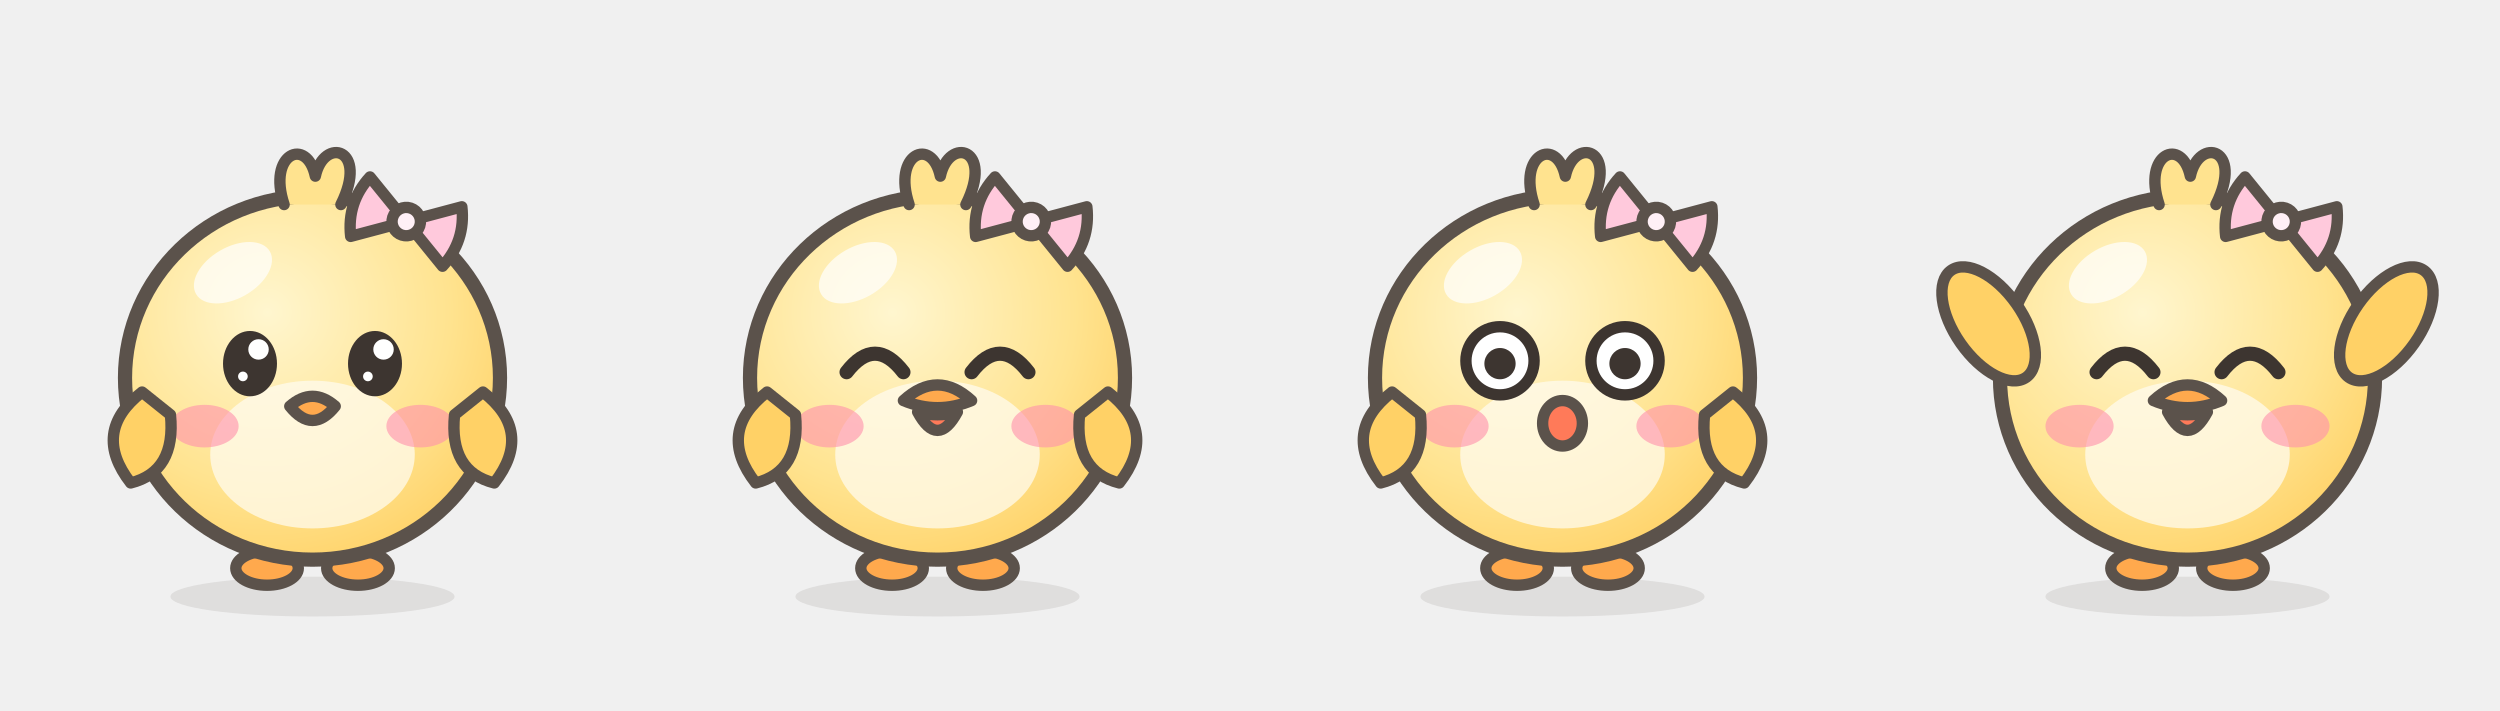
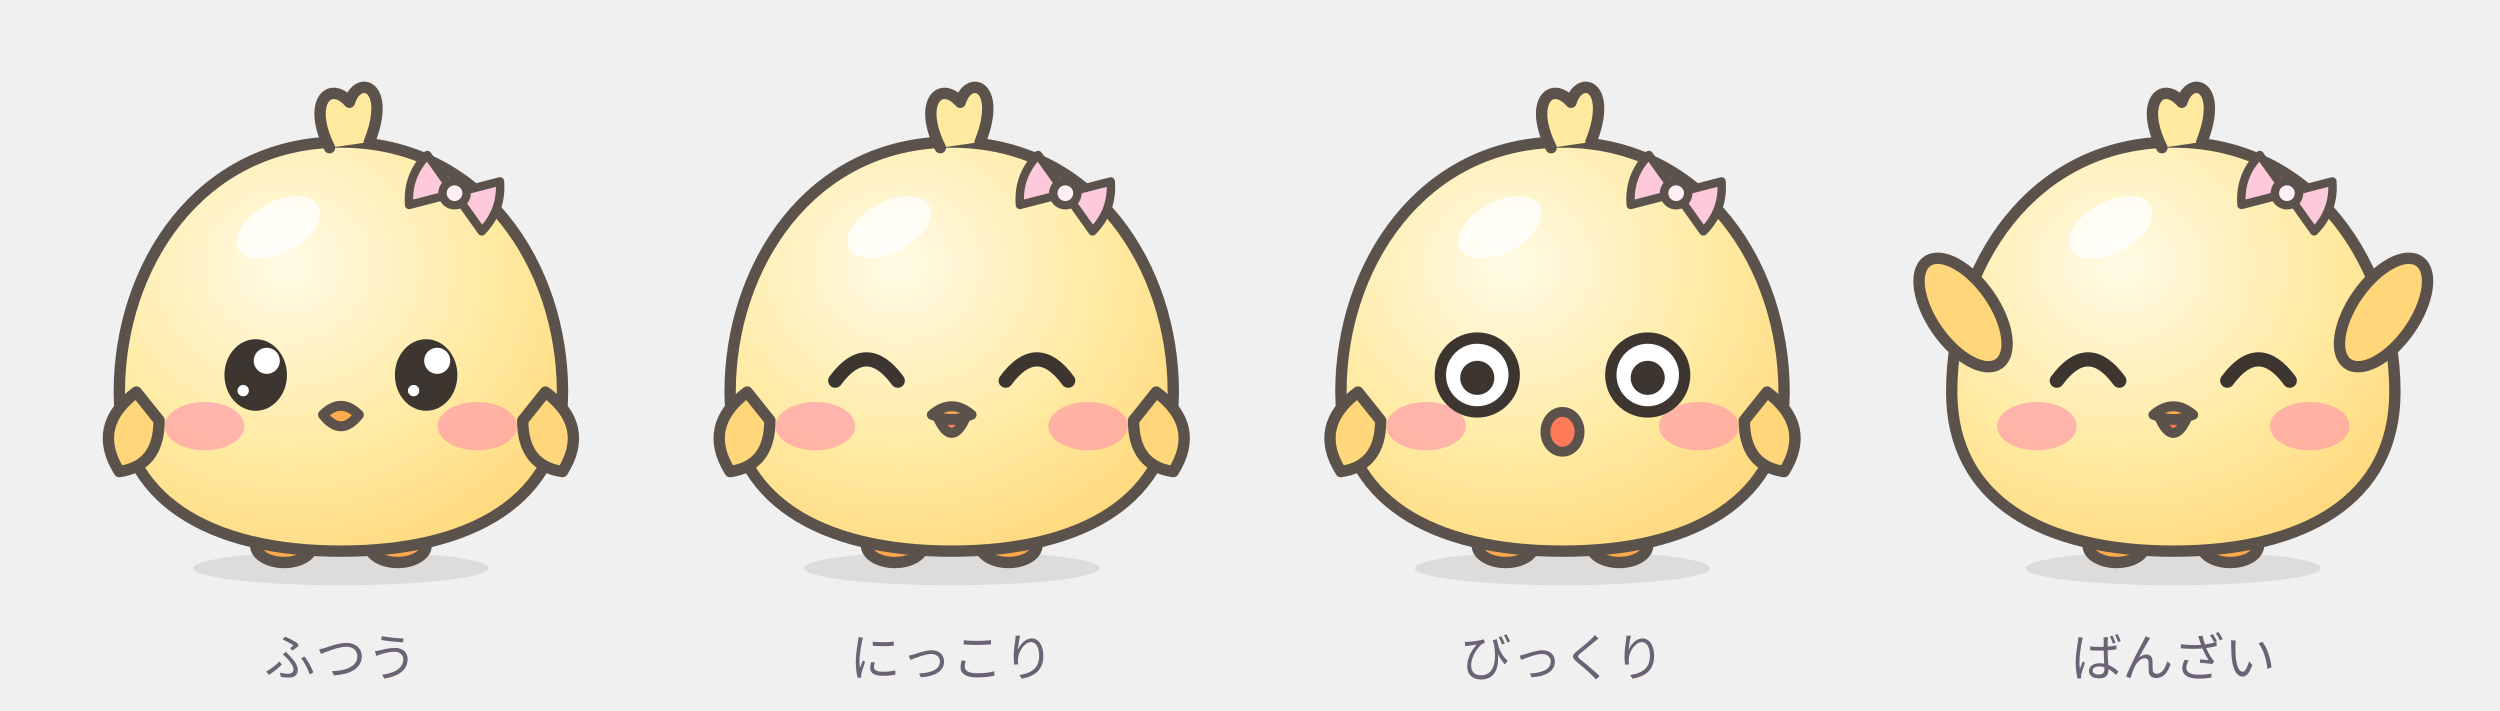
<svg xmlns="http://www.w3.org/2000/svg" viewBox="0 0 880 250" width="880" height="250">
-   <defs>
-     <radialGradient id="pp-body" cx="0.38" cy="0.32" r="0.75">
-       <stop offset="0" stop-color="#fff6cf" />
-       <stop offset="0.65" stop-color="#ffe38f" />
-       <stop offset="1" stop-color="#ffd166" />
-     </radialGradient>
-     <g id="pp-base">
-       <ellipse cx="100" cy="190" rx="50" ry="7" fill="#5b524b" opacity="0.12" />
-       <ellipse cx="84" cy="180" rx="11" ry="6" fill="#ffa94d" stroke="#5b524b" stroke-width="4" />
-       <ellipse cx="116" cy="180" rx="11" ry="6" fill="#ffa94d" stroke="#5b524b" stroke-width="4" />
-       <ellipse cx="100" cy="113" rx="66" ry="64" fill="url(#pp-body)" stroke="#5b524b" stroke-width="5" />
-       <ellipse cx="100" cy="140" rx="36" ry="26" fill="#fffbee" opacity="0.75" />
-       <ellipse cx="72" cy="76" rx="15" ry="9" fill="#fff" opacity="0.7" transform="rotate(-30 72 76)" />
-       <path d="M90 52 C84 34 98 28 101 42 C104 28 120 32 110 52" fill="#ffe38f" stroke="#5b524b" stroke-width="4" stroke-linejoin="round" stroke-linecap="round" />
-       <g transform="translate(133 58) rotate(18)">
-         <path d="M0 0 L-17 -11 Q-22 0 -17 11 Z" fill="#ffc9dc" stroke="#5b524b" stroke-width="4" stroke-linejoin="round" />
-         <path d="M0 0 L17 -11 Q22 0 17 11 Z" fill="#ffc9dc" stroke="#5b524b" stroke-width="4" stroke-linejoin="round" />
-         <circle r="5" fill="#fff0f6" stroke="#5b524b" stroke-width="4" />
+   <svg viewBox="0 0 200 200" x="20" y="10" width="200" height="200">
+     <defs>
+       <radialGradient id="pp-body-0" cx="0.38" cy="0.3" r="0.8">
+         <stop offset="0" stop-color="#fffbe6" />
+         <stop offset="0.6" stop-color="#ffeaa0" />
+         <stop offset="1" stop-color="#ffd77a" />
+       </radialGradient>
+     </defs>
+     <ellipse cx="100" cy="190" rx="52" ry="6" fill="#5b524b" opacity="0.13" />
+     <g stroke="#5b524b" stroke-width="4" stroke-linejoin="round" stroke-linecap="round">
+       <ellipse cx="80" cy="182" rx="10" ry="6" fill="#ffa94d" />
+       <ellipse cx="120" cy="182" rx="10" ry="6" fill="#ffa94d" />
+       <path d="M100 40 C150 40 178 84 178 128 C178 166 146 184 100 184 C54 184 22 166 22 128 C22 84 50 40 100 40 Z" fill="url(#pp-body-0)" />
+       <path d="M96 42 C88 26 96 18 103 26 C106 16 118 20 110 40" fill="#ffeaa0" />
+       <g fill="#ffd77a">
+         <path d="M28 128 Q12 140 22 156 Q36 154 36 138 Z" />
+         <path d="M172 128 Q188 140 178 156 Q164 154 164 138 Z" />
      </g>
-       <ellipse cx="62" cy="130" rx="12" ry="7.5" fill="#ff8fab" opacity="0.6" />
-       <ellipse cx="138" cy="130" rx="12" ry="7.5" fill="#ff8fab" opacity="0.6" />
    </g>
-     <path id="pp-wing-l" d="M40 118 Q22 132 36 150 Q52 146 50 126 Z" fill="#ffd166" stroke="#5b524b" stroke-width="4" stroke-linejoin="round" />
-     <path id="pp-wing-r" d="M160 118 Q178 132 164 150 Q148 146 150 126 Z" fill="#ffd166" stroke="#5b524b" stroke-width="4" stroke-linejoin="round" />
-     <g id="pp-wings-down">
-       <use href="#pp-wing-l" />
-       <use href="#pp-wing-r" />
+     <ellipse cx="78" cy="70" rx="16" ry="9" fill="#fff" opacity="0.75" transform="rotate(-28 78 70)" />
+     <ellipse cx="52" cy="140" rx="14" ry="8.5" fill="#ff8fab" opacity="0.6" />
+     <ellipse cx="148" cy="140" rx="14" ry="8.5" fill="#ff8fab" opacity="0.6" />
+     <g>
+       <ellipse cx="70" cy="122" rx="11" ry="12.6" fill="#3d3530" />
+       <ellipse cx="130" cy="122" rx="11" ry="12.6" fill="#3d3530" />
+       <circle cx="73.9" cy="117" r="4.6" fill="#fff" />
+       <circle cx="133.9" cy="117" r="4.6" fill="#fff" />
+       <circle cx="65.6" cy="127.5" r="2" fill="#fff" />
+       <circle cx="125.6" cy="127.5" r="2" fill="#fff" />
    </g>
-     <g id="pp-wings-up" fill="#ffd166" stroke="#5b524b" stroke-width="4">
-       <ellipse cx="30" cy="94" rx="23" ry="12" transform="rotate(55 30 94)" />
-       <ellipse cx="170" cy="94" rx="23" ry="12" transform="rotate(-55 170 94)" />
+     <g stroke="#5b524b" stroke-width="3.5" stroke-linejoin="round">
+       <path d="M93.7 136 Q100 129.7 106.3 136 Q100 144.1 93.7 136 Z" fill="#ffa94d" />
    </g>
-     <g id="pp-eyes-open">
-       <ellipse cx="78" cy="108" rx="9.5" ry="11.5" fill="#3d3530" />
-       <ellipse cx="122" cy="108" rx="9.5" ry="11.5" fill="#3d3530" />
-       <circle cx="81" cy="103" r="3.6" fill="#fff" />
-       <circle cx="125" cy="103" r="3.6" fill="#fff" />
-       <circle cx="75.5" cy="112.5" r="1.7" fill="#fff" />
-       <circle cx="119.5" cy="112.5" r="1.7" fill="#fff" />
+     <g transform="translate(140 58) rotate(20) scale(0.85)" stroke="#5b524b" stroke-width="3.5" stroke-linejoin="round">
+       <path d="M0 0 L-16 -11 Q-21 0 -16 11 Z" fill="#ffc9dc" />
+       <path d="M0 0 L16 -11 Q21 0 16 11 Z" fill="#ffc9dc" />
+       <circle r="5" fill="#fff0f6" />
    </g>
-     <g id="pp-eyes-happy" fill="none" stroke="#3d3530" stroke-width="5" stroke-linecap="round">
-       <path d="M68 111 Q78 98 88 111" />
-       <path d="M112 111 Q122 98 132 111" />
+   </svg>
+   <text x="120" y="238" text-anchor="middle" font-size="18" font-family="sans-serif" fill="#6b6375">ふつう</text>
+   <svg viewBox="0 0 200 200" x="235" y="10" width="200" height="200">
+     <defs>
+       <radialGradient id="pp-body-1" cx="0.38" cy="0.3" r="0.8">
+         <stop offset="0" stop-color="#fffbe6" />
+         <stop offset="0.6" stop-color="#ffeaa0" />
+         <stop offset="1" stop-color="#ffd77a" />
+       </radialGradient>
+     </defs>
+     <ellipse cx="100" cy="190" rx="52" ry="6" fill="#5b524b" opacity="0.13" />
+     <g stroke="#5b524b" stroke-width="4" stroke-linejoin="round" stroke-linecap="round">
+       <ellipse cx="80" cy="182" rx="10" ry="6" fill="#ffa94d" />
+       <ellipse cx="120" cy="182" rx="10" ry="6" fill="#ffa94d" />
+       <path d="M100 40 C150 40 178 84 178 128 C178 166 146 184 100 184 C54 184 22 166 22 128 C22 84 50 40 100 40 Z" fill="url(#pp-body-1)" />
+       <path d="M96 42 C88 26 96 18 103 26 C106 16 118 20 110 40" fill="#ffeaa0" />
+       <g fill="#ffd77a">
+         <path d="M28 128 Q12 140 22 156 Q36 154 36 138 Z" />
+         <path d="M172 128 Q188 140 178 156 Q164 154 164 138 Z" />
+       </g>
    </g>
-     <path id="pp-beak" d="M92 123 Q100 116 108 123 Q100 133 92 123 Z" fill="#ffa94d" stroke="#5b524b" stroke-width="4" stroke-linejoin="round" />
-     <g id="pp-beak-open">
-       <path d="M88 121 Q100 110 112 121 Q100 126 88 121 Z" fill="#ffa94d" stroke="#5b524b" stroke-width="4" stroke-linejoin="round" />
-       <path d="M93 125 Q100 138 107 125 Q100 127 93 125 Z" fill="#ff7a59" stroke="#5b524b" stroke-width="4" stroke-linejoin="round" />
+     <ellipse cx="78" cy="70" rx="16" ry="9" fill="#fff" opacity="0.75" transform="rotate(-28 78 70)" />
+     <ellipse cx="52" cy="140" rx="14" ry="8.5" fill="#ff8fab" opacity="0.6" />
+     <ellipse cx="148" cy="140" rx="14" ry="8.5" fill="#ff8fab" opacity="0.6" />
+     <g fill="none" stroke="#3d3530" stroke-width="5" stroke-linecap="round">
+       <path d="M59 124 Q70 109 81 124" />
+       <path d="M119 124 Q130 109 141 124" />
    </g>
-   </defs>
-   <g transform="translate(10 20)">
-     <use href="#pp-base" />
-     <use href="#pp-wings-down" />
-     <use href="#pp-eyes-open" />
-     <use href="#pp-beak" />
-   </g>
-   <g transform="translate(230 20)">
-     <use href="#pp-base" />
-     <use href="#pp-wings-down" />
-     <use href="#pp-eyes-happy" />
-     <use href="#pp-beak-open" />
-   </g>
-   <g transform="translate(450 20)">
-     <use href="#pp-base" />
-     <use href="#pp-wings-down" />
-     <circle cx="78" cy="107" r="12" fill="#fff" stroke="#3d3530" stroke-width="4" />
-     <circle cx="122" cy="107" r="12" fill="#fff" stroke="#3d3530" stroke-width="4" />
-     <circle cx="78" cy="108" r="5.5" fill="#3d3530" />
-     <circle cx="122" cy="108" r="5.5" fill="#3d3530" />
-     <ellipse cx="100" cy="129" rx="7" ry="8" fill="#ff7a59" stroke="#5b524b" stroke-width="4" />
-   </g>
-   <g transform="translate(670 20)">
-     <use href="#pp-base" />
-     <use href="#pp-wings-up" />
-     <use href="#pp-eyes-happy" />
-     <use href="#pp-beak-open" />
-   </g>
+     <g stroke="#5b524b" stroke-width="3.5" stroke-linejoin="round">
+       <path d="M93 136 Q100 130 107 136 Q100 139 93 136 Z" fill="#ffa94d" />
+       <path d="M95.5 137.8 Q100 147 104.5 137.8 Z" fill="#ff7a59" />
+     </g>
+     <g transform="translate(140 58) rotate(20) scale(0.85)" stroke="#5b524b" stroke-width="3.5" stroke-linejoin="round">
+       <path d="M0 0 L-16 -11 Q-21 0 -16 11 Z" fill="#ffc9dc" />
+       <path d="M0 0 L16 -11 Q21 0 16 11 Z" fill="#ffc9dc" />
+       <circle r="5" fill="#fff0f6" />
+     </g>
+   </svg>
+   <text x="335" y="238" text-anchor="middle" font-size="18" font-family="sans-serif" fill="#6b6375">にっこり</text>
+   <svg viewBox="0 0 200 200" x="450" y="10" width="200" height="200">
+     <defs>
+       <radialGradient id="pp-body-2" cx="0.38" cy="0.3" r="0.8">
+         <stop offset="0" stop-color="#fffbe6" />
+         <stop offset="0.6" stop-color="#ffeaa0" />
+         <stop offset="1" stop-color="#ffd77a" />
+       </radialGradient>
+     </defs>
+     <ellipse cx="100" cy="190" rx="52" ry="6" fill="#5b524b" opacity="0.13" />
+     <g stroke="#5b524b" stroke-width="4" stroke-linejoin="round" stroke-linecap="round">
+       <ellipse cx="80" cy="182" rx="10" ry="6" fill="#ffa94d" />
+       <ellipse cx="120" cy="182" rx="10" ry="6" fill="#ffa94d" />
+       <path d="M100 40 C150 40 178 84 178 128 C178 166 146 184 100 184 C54 184 22 166 22 128 C22 84 50 40 100 40 Z" fill="url(#pp-body-2)" />
+       <path d="M96 42 C88 26 96 18 103 26 C106 16 118 20 110 40" fill="#ffeaa0" />
+       <g fill="#ffd77a">
+         <path d="M28 128 Q12 140 22 156 Q36 154 36 138 Z" />
+         <path d="M172 128 Q188 140 178 156 Q164 154 164 138 Z" />
+       </g>
+     </g>
+     <ellipse cx="78" cy="70" rx="16" ry="9" fill="#fff" opacity="0.75" transform="rotate(-28 78 70)" />
+     <ellipse cx="52" cy="140" rx="14" ry="8.5" fill="#ff8fab" opacity="0.6" />
+     <ellipse cx="148" cy="140" rx="14" ry="8.5" fill="#ff8fab" opacity="0.6" />
+     <g stroke="#3d3530" stroke-width="4">
+       <circle cx="70" cy="122" r="13" fill="#fff" />
+       <circle cx="130" cy="122" r="13" fill="#fff" />
+       <circle cx="70" cy="123" r="6" fill="#3d3530" stroke="none" />
+       <circle cx="130" cy="123" r="6" fill="#3d3530" stroke="none" />
+     </g>
+     <g stroke="#5b524b" stroke-width="3.5" stroke-linejoin="round">
+       <ellipse cx="100" cy="142" rx="6" ry="7" fill="#ff7a59" />
+     </g>
+     <g transform="translate(140 58) rotate(20) scale(0.85)" stroke="#5b524b" stroke-width="3.5" stroke-linejoin="round">
+       <path d="M0 0 L-16 -11 Q-21 0 -16 11 Z" fill="#ffc9dc" />
+       <path d="M0 0 L16 -11 Q21 0 16 11 Z" fill="#ffc9dc" />
+       <circle r="5" fill="#fff0f6" />
+     </g>
+   </svg>
+   <text x="550" y="238" text-anchor="middle" font-size="18" font-family="sans-serif" fill="#6b6375">びっくり</text>
+   <svg viewBox="0 0 200 200" x="665" y="10" width="200" height="200">
+     <defs>
+       <radialGradient id="pp-body-3" cx="0.38" cy="0.3" r="0.8">
+         <stop offset="0" stop-color="#fffbe6" />
+         <stop offset="0.6" stop-color="#ffeaa0" />
+         <stop offset="1" stop-color="#ffd77a" />
+       </radialGradient>
+     </defs>
+     <ellipse cx="100" cy="190" rx="52" ry="6" fill="#5b524b" opacity="0.13" />
+     <g stroke="#5b524b" stroke-width="4" stroke-linejoin="round" stroke-linecap="round">
+       <ellipse cx="80" cy="182" rx="10" ry="6" fill="#ffa94d" />
+       <ellipse cx="120" cy="182" rx="10" ry="6" fill="#ffa94d" />
+       <path d="M100 40 C150 40 178 84 178 128 C178 166 146 184 100 184 C54 184 22 166 22 128 C22 84 50 40 100 40 Z" fill="url(#pp-body-3)" />
+       <path d="M96 42 C88 26 96 18 103 26 C106 16 118 20 110 40" fill="#ffeaa0" />
+       <g fill="#ffd77a">
+         <ellipse cx="26" cy="100" rx="22" ry="11" transform="rotate(55 26 100)" />
+         <ellipse cx="174" cy="100" rx="22" ry="11" transform="rotate(-55 174 100)" />
+       </g>
+     </g>
+     <ellipse cx="78" cy="70" rx="16" ry="9" fill="#fff" opacity="0.75" transform="rotate(-28 78 70)" />
+     <ellipse cx="52" cy="140" rx="14" ry="8.5" fill="#ff8fab" opacity="0.6" />
+     <ellipse cx="148" cy="140" rx="14" ry="8.5" fill="#ff8fab" opacity="0.6" />
+     <g fill="none" stroke="#3d3530" stroke-width="5" stroke-linecap="round">
+       <path d="M59 124 Q70 109 81 124" />
+       <path d="M119 124 Q130 109 141 124" />
+     </g>
+     <g stroke="#5b524b" stroke-width="3.5" stroke-linejoin="round">
+       <path d="M93 136 Q100 130 107 136 Q100 139 93 136 Z" fill="#ffa94d" />
+       <path d="M95.5 137.8 Q100 147 104.5 137.8 Z" fill="#ff7a59" />
+     </g>
+     <g transform="translate(140 58) rotate(20) scale(0.85)" stroke="#5b524b" stroke-width="3.5" stroke-linejoin="round">
+       <path d="M0 0 L-16 -11 Q-21 0 -16 11 Z" fill="#ffc9dc" />
+       <path d="M0 0 L16 -11 Q21 0 16 11 Z" fill="#ffc9dc" />
+       <circle r="5" fill="#fff0f6" />
+     </g>
+   </svg>
+   <text x="765" y="238" text-anchor="middle" font-size="18" font-family="sans-serif" fill="#6b6375">ばんざい</text>
</svg>
